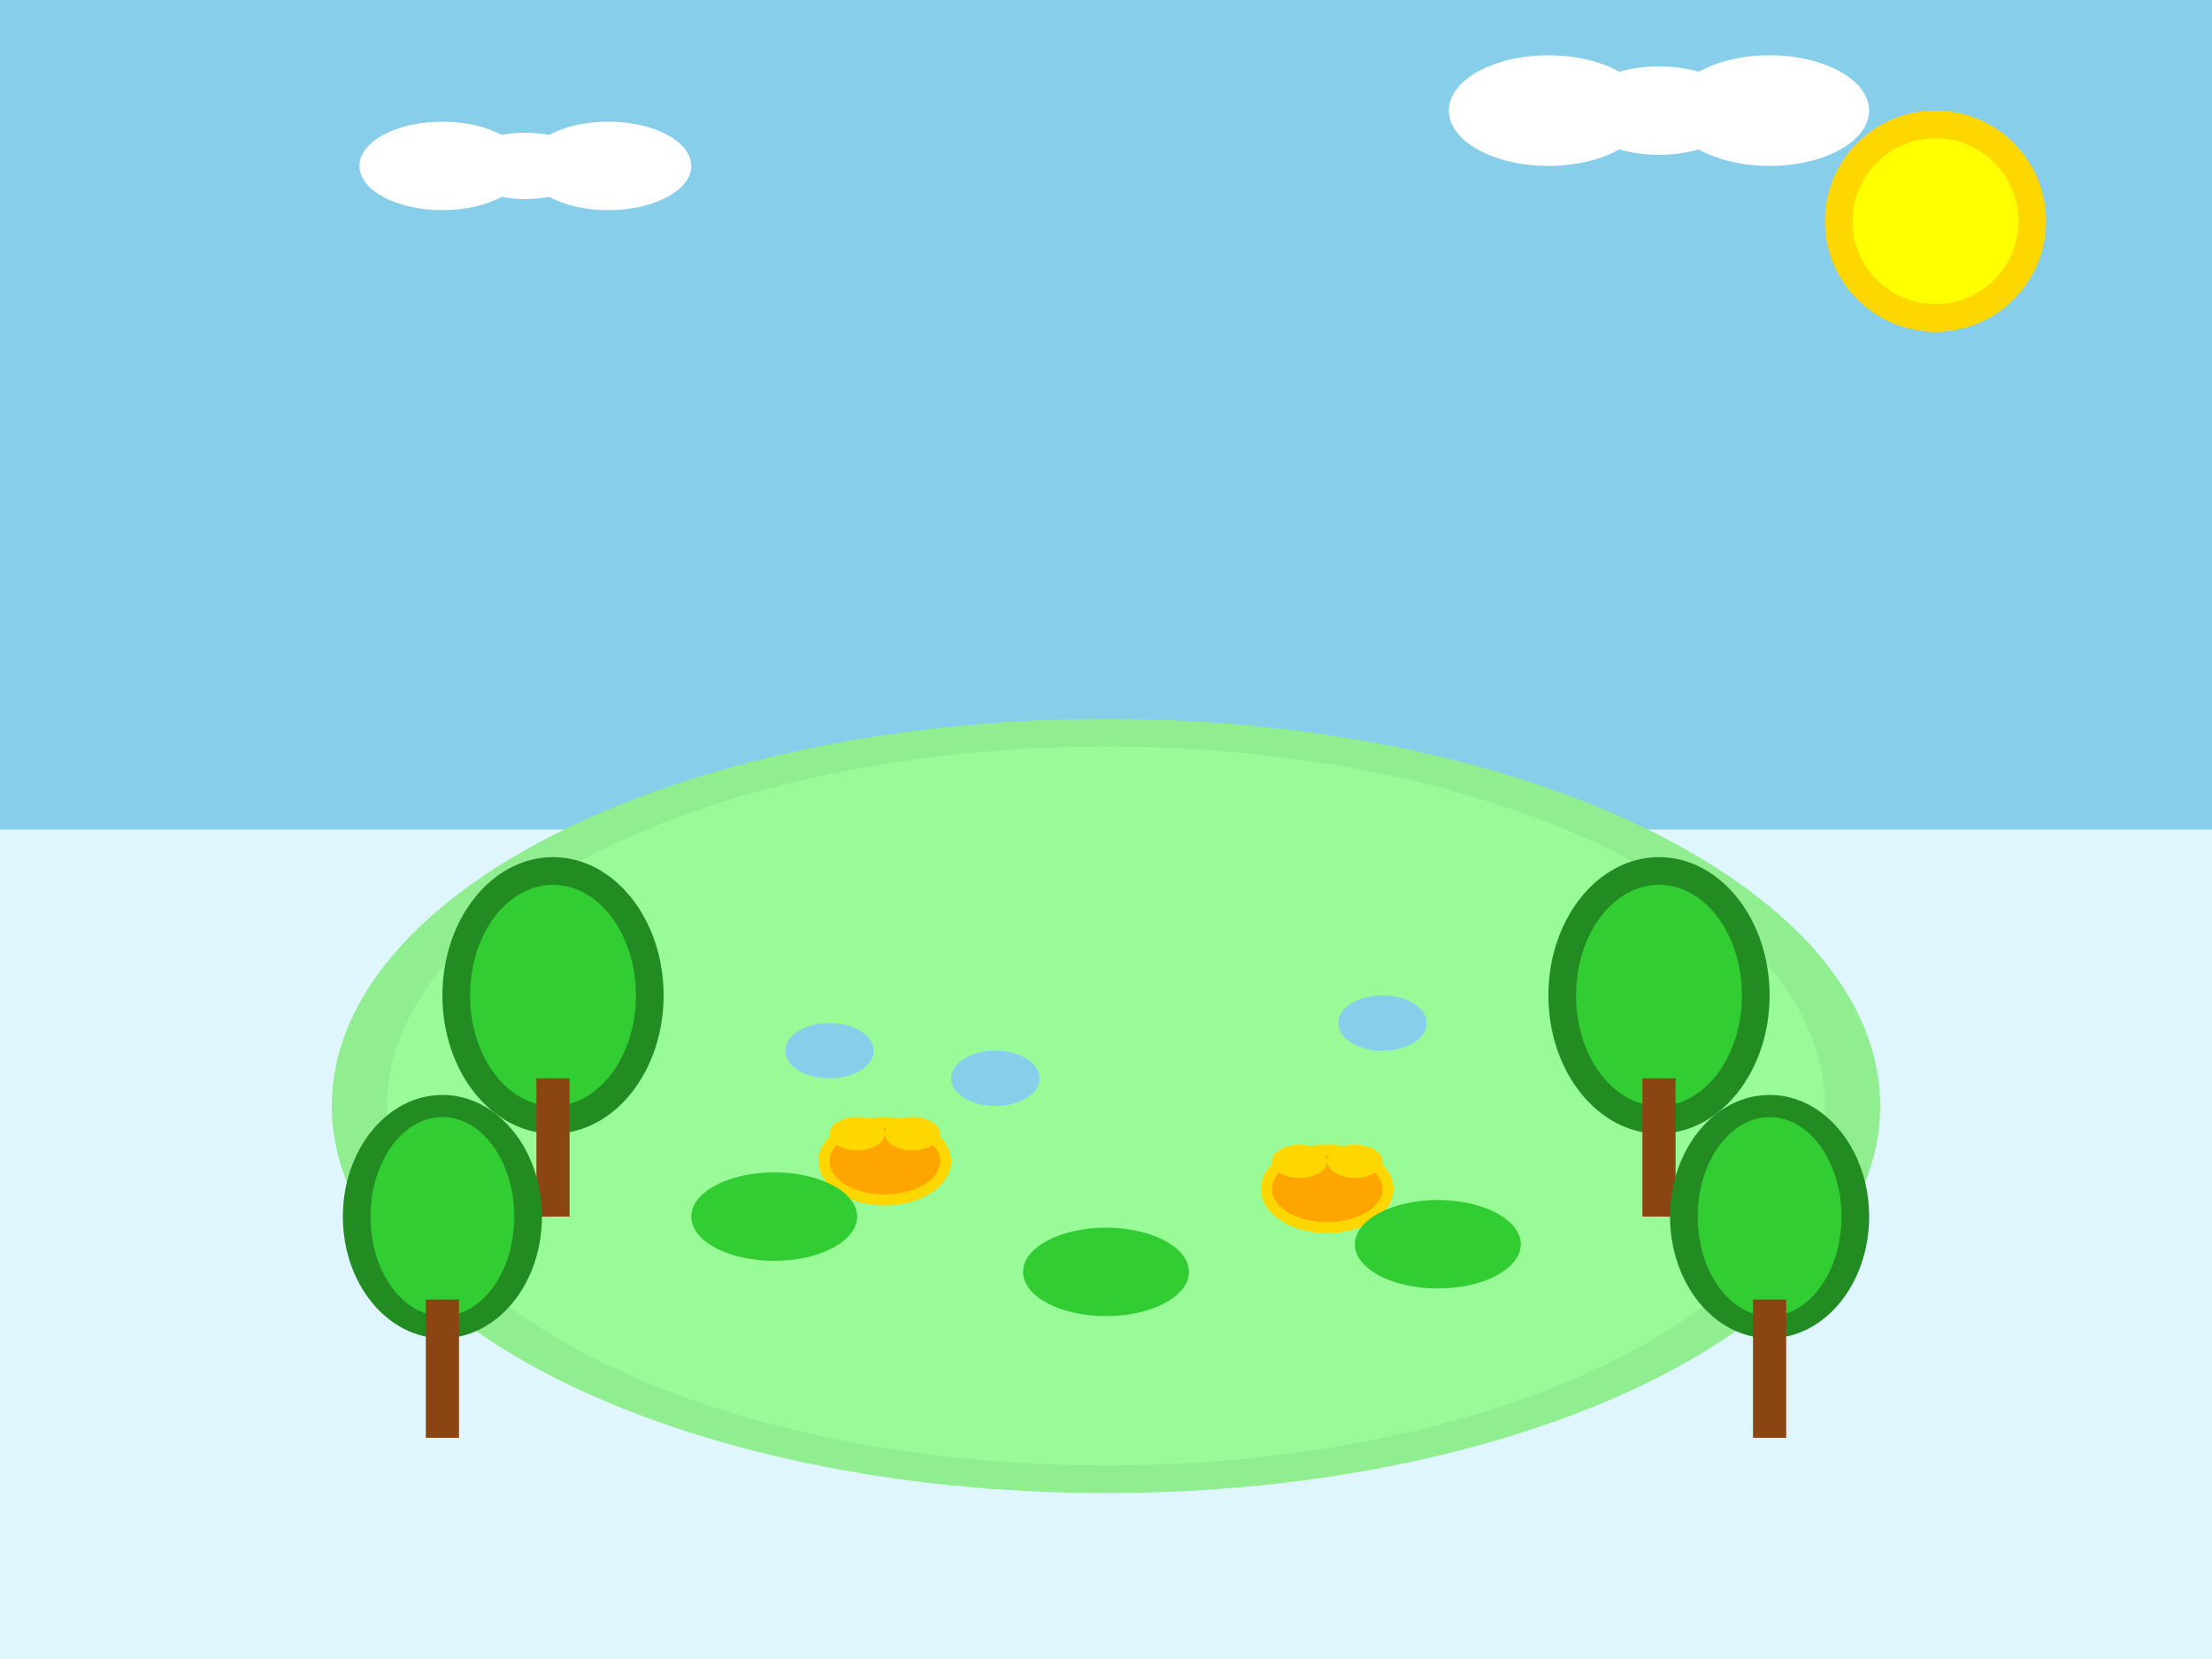
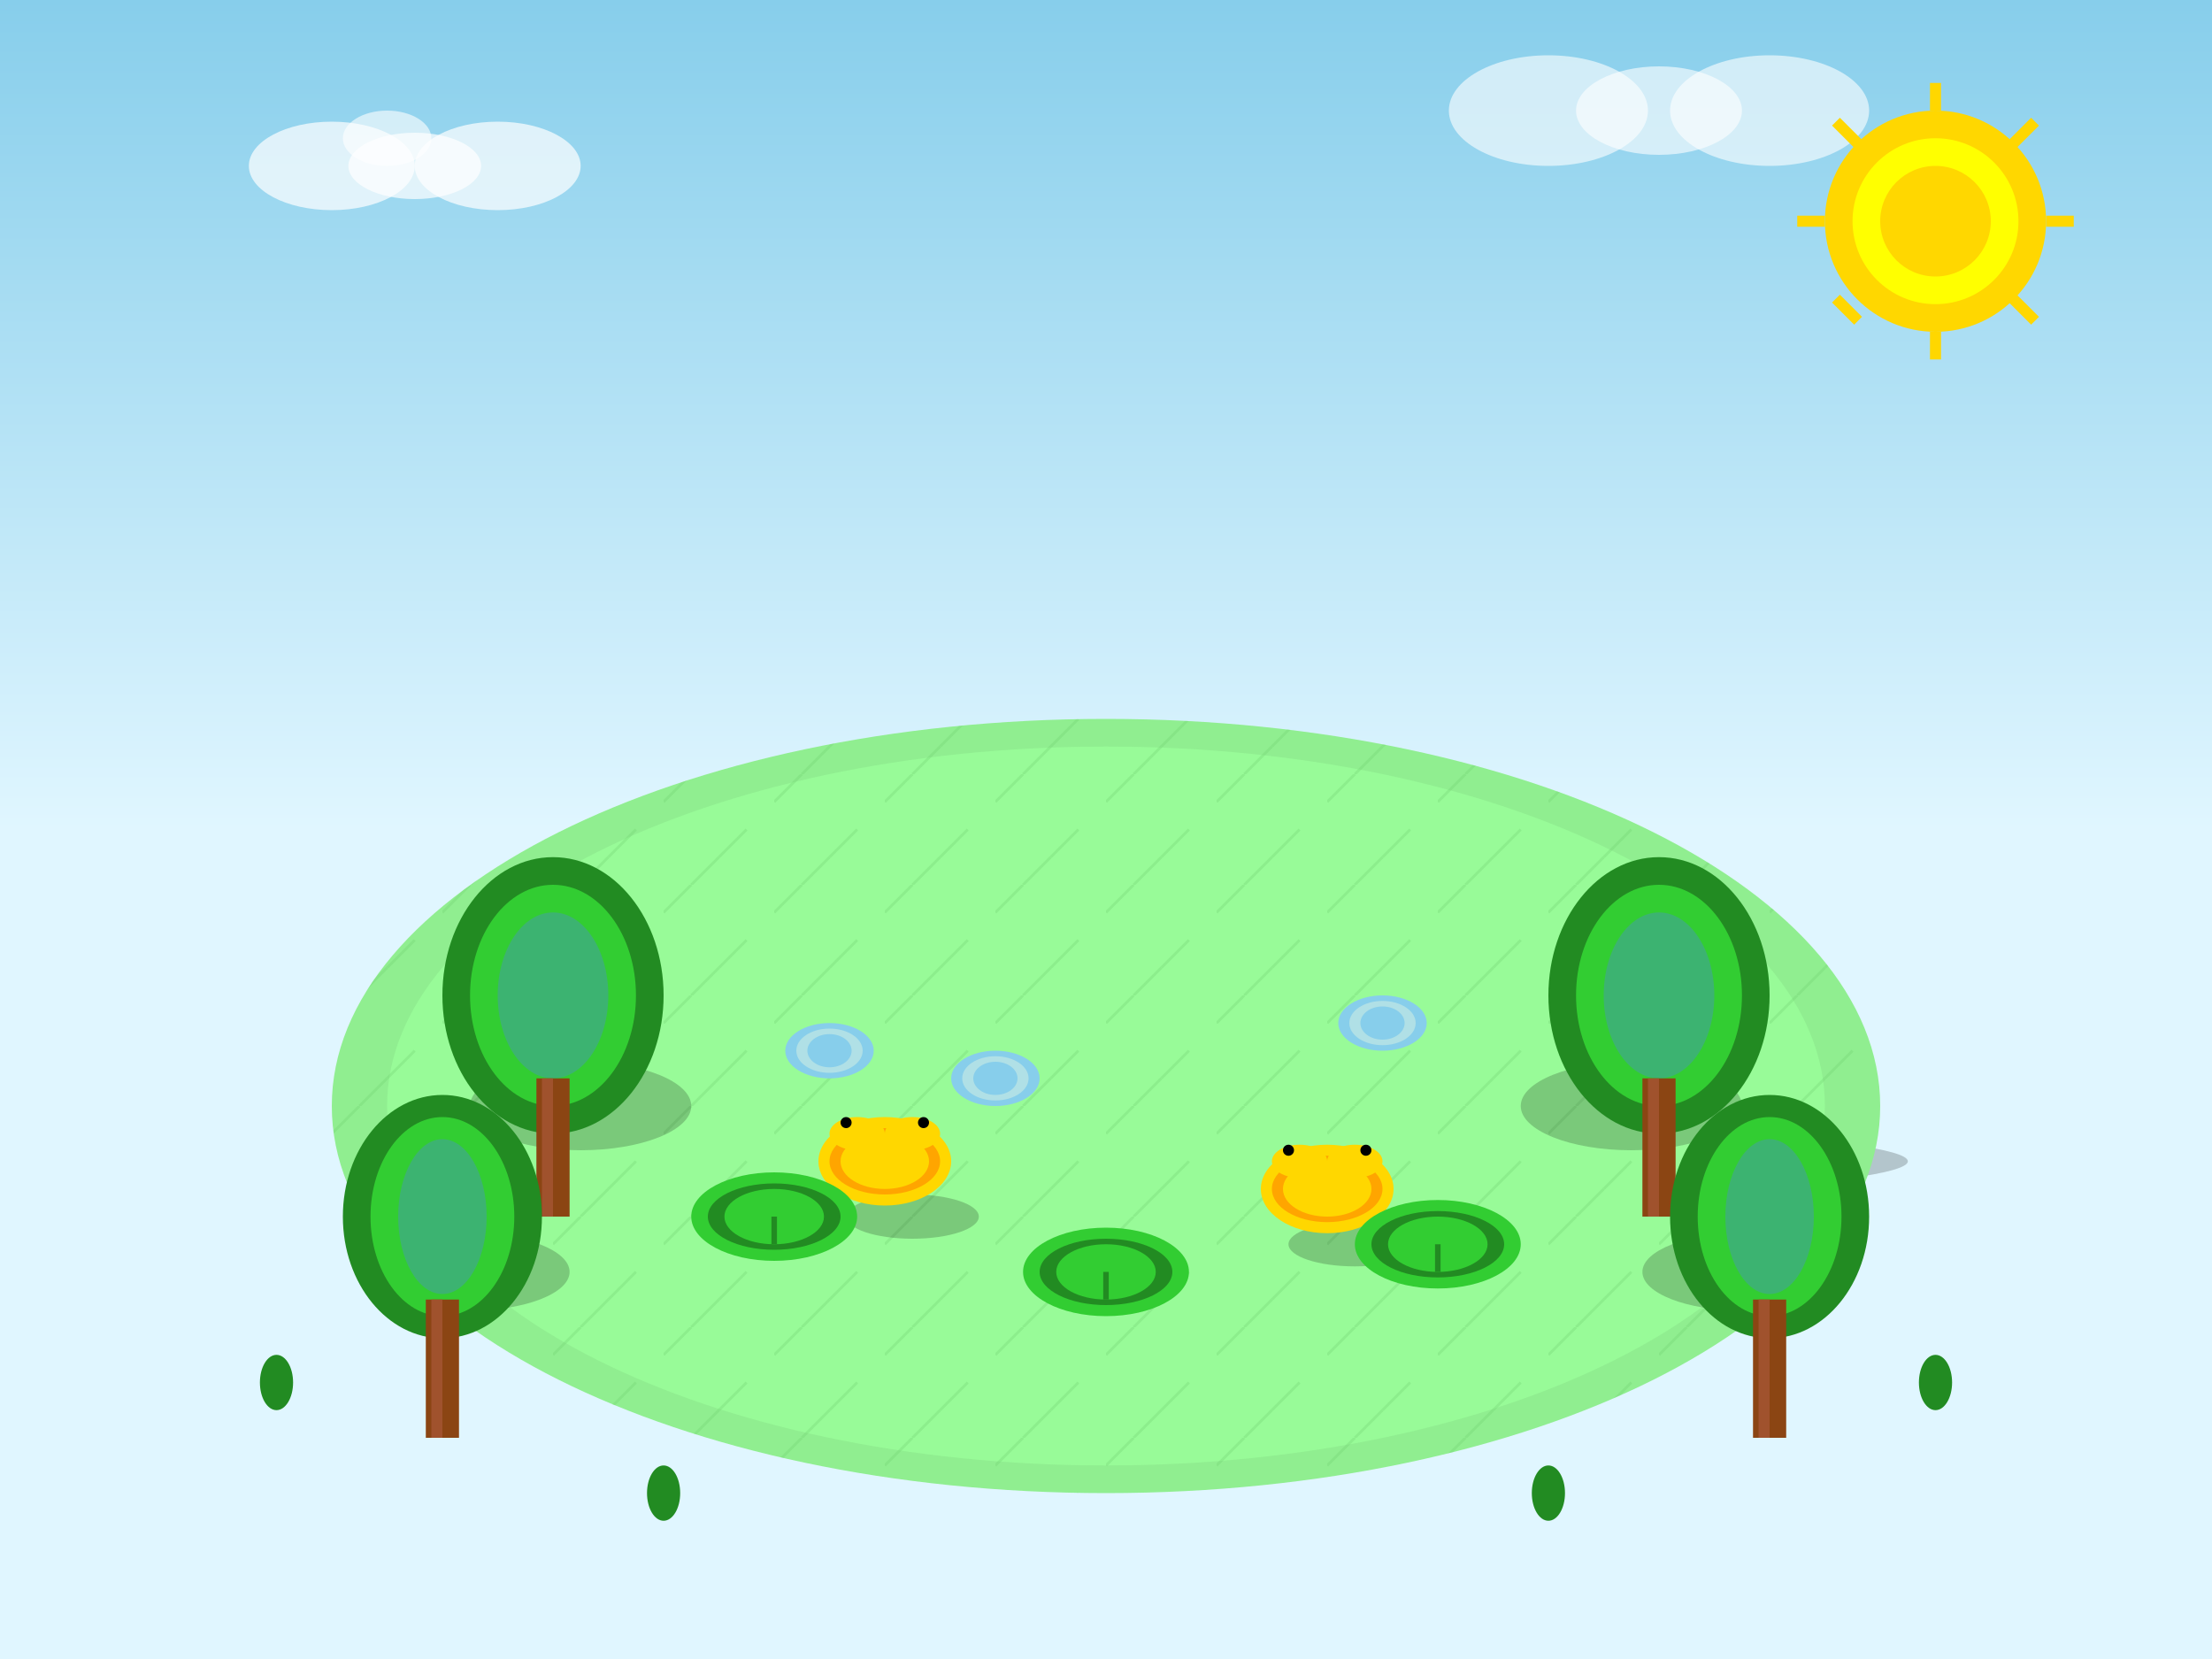
<svg xmlns="http://www.w3.org/2000/svg" width="400" height="300" viewBox="0 0 400 300" fill="none">
  <rect width="400" height="300" fill="#E0F6FF" />
-   <rect x="0" y="0" width="400" height="150" fill="#87CEEB" />
+   <rect x="0" y="0" width="400" height="150" fill="url(#skyGradient)" />
+   <ellipse cx="60" cy="30" rx="15" ry="8" fill="#FFFFFF" opacity="0.7" />
+   <ellipse cx="75" cy="30" rx="12" ry="6" fill="#FFFFFF" opacity="0.7" />
+   <ellipse cx="90" cy="30" rx="15" ry="8" fill="#FFFFFF" opacity="0.7" />
+   <ellipse cx="70" cy="25" rx="8" ry="5" fill="#FFFFFF" opacity="0.6" />
+   <ellipse cx="280" cy="20" rx="18" ry="10" fill="#FFFFFF" opacity="0.6" />
+   <ellipse cx="300" cy="20" rx="15" ry="8" fill="#FFFFFF" opacity="0.6" />
+   <ellipse cx="320" cy="20" rx="18" ry="10" fill="#FFFFFF" opacity="0.6" />
+   <ellipse cx="205" cy="210" rx="120" ry="15" fill="#000000" opacity="0.2" />
  <ellipse cx="200" cy="200" rx="120" ry="60" fill="#4682B4" />
  <ellipse cx="200" cy="200" rx="100" ry="50" fill="#5F9EA0" />
  <ellipse cx="200" cy="200" rx="80" ry="40" fill="#87CEEB" />
+   <ellipse cx="200" cy="200" rx="120" ry="60" fill="url(#waterTexture)" opacity="0.3" />
  <ellipse cx="200" cy="200" rx="60" ry="30" fill="#B0E0E6" />
  <ellipse cx="200" cy="200" rx="40" ry="20" fill="#E0F6FF" />
+   <ellipse cx="200" cy="200" rx="20" ry="10" fill="#FFFFFF" opacity="0.6" />
+   <ellipse cx="205" cy="210" rx="140" ry="8" fill="#000000" opacity="0.2" />
  <ellipse cx="200" cy="200" rx="140" ry="70" fill="#90EE90" />
  <ellipse cx="200" cy="200" rx="130" ry="65" fill="#98FB98" />
+   <ellipse cx="200" cy="200" rx="140" ry="70" fill="url(#grassTexture)" opacity="0.3" />
+   <ellipse cx="105" cy="200" rx="20" ry="8" fill="#000000" opacity="0.2" />
+   <ellipse cx="295" cy="200" rx="20" ry="8" fill="#000000" opacity="0.2" />
+   <ellipse cx="85" cy="230" rx="18" ry="7" fill="#000000" opacity="0.2" />
+   <ellipse cx="315" cy="230" rx="18" ry="7" fill="#000000" opacity="0.2" />
  <ellipse cx="100" cy="180" rx="20" ry="25" fill="#228B22" />
  <ellipse cx="100" cy="180" rx="15" ry="20" fill="#32CD32" />
+   <ellipse cx="100" cy="180" rx="10" ry="15" fill="#3CB371" />
  <rect x="97" y="195" width="6" height="25" fill="#8B4513" />
+   <rect x="98" y="195" width="2" height="25" fill="#A0522D" />
  <ellipse cx="300" cy="180" rx="20" ry="25" fill="#228B22" />
  <ellipse cx="300" cy="180" rx="15" ry="20" fill="#32CD32" />
+   <ellipse cx="300" cy="180" rx="10" ry="15" fill="#3CB371" />
  <rect x="297" y="195" width="6" height="25" fill="#8B4513" />
+   <rect x="298" y="195" width="2" height="25" fill="#A0522D" />
  <ellipse cx="80" cy="220" rx="18" ry="22" fill="#228B22" />
  <ellipse cx="80" cy="220" rx="13" ry="18" fill="#32CD32" />
+   <ellipse cx="80" cy="220" rx="8" ry="14" fill="#3CB371" />
  <rect x="77" y="235" width="6" height="25" fill="#8B4513" />
+   <rect x="78" y="235" width="2" height="25" fill="#A0522D" />
  <ellipse cx="320" cy="220" rx="18" ry="22" fill="#228B22" />
  <ellipse cx="320" cy="220" rx="13" ry="18" fill="#32CD32" />
+   <ellipse cx="320" cy="220" rx="8" ry="14" fill="#3CB371" />
  <rect x="317" y="235" width="6" height="25" fill="#8B4513" />
+   <rect x="318" y="235" width="2" height="25" fill="#A0522D" />
  <ellipse cx="150" cy="190" rx="8" ry="5" fill="#87CEEB" />
+   <ellipse cx="150" cy="190" rx="6" ry="4" fill="#B0E0E6" />
+   <ellipse cx="150" cy="190" rx="4" ry="3" fill="#87CEEB" />
  <ellipse cx="250" cy="185" rx="8" ry="5" fill="#87CEEB" />
+   <ellipse cx="250" cy="185" rx="6" ry="4" fill="#B0E0E6" />
+   <ellipse cx="250" cy="185" rx="4" ry="3" fill="#87CEEB" />
  <ellipse cx="180" cy="195" rx="8" ry="5" fill="#87CEEB" />
+   <ellipse cx="180" cy="195" rx="6" ry="4" fill="#B0E0E6" />
+   <ellipse cx="180" cy="195" rx="4" ry="3" fill="#87CEEB" />
+   <ellipse cx="165" cy="220" rx="12" ry="4" fill="#000000" opacity="0.2" />
+   <ellipse cx="245" cy="225" rx="12" ry="4" fill="#000000" opacity="0.2" />
  <ellipse cx="160" cy="210" rx="12" ry="8" fill="#FFD700" />
  <ellipse cx="160" cy="210" rx="10" ry="6" fill="#FFA500" />
+   <ellipse cx="160" cy="210" rx="8" ry="5" fill="#FFD700" />
  <ellipse cx="155" cy="205" rx="5" ry="3" fill="#FFD700" />
  <ellipse cx="165" cy="205" rx="5" ry="3" fill="#FFD700" />
+   <circle cx="153" cy="203" r="1" fill="#000" />
+   <circle cx="167" cy="203" r="1" fill="#000" />
  <ellipse cx="240" cy="215" rx="12" ry="8" fill="#FFD700" />
  <ellipse cx="240" cy="215" rx="10" ry="6" fill="#FFA500" />
+   <ellipse cx="240" cy="215" rx="8" ry="5" fill="#FFD700" />
  <ellipse cx="235" cy="210" rx="5" ry="3" fill="#FFD700" />
  <ellipse cx="245" cy="210" rx="5" ry="3" fill="#FFD700" />
+   <circle cx="233" cy="208" r="1" fill="#000" />
+   <circle cx="247" cy="208" r="1" fill="#000" />
  <ellipse cx="140" cy="220" rx="15" ry="8" fill="#32CD32" />
+   <ellipse cx="140" cy="220" rx="12" ry="6" fill="#228B22" />
+   <ellipse cx="140" cy="220" rx="9" ry="5" fill="#32CD32" />
+   <line x1="140" y1="220" x2="140" y2="225" stroke="#228B22" stroke-width="1" />
  <ellipse cx="260" cy="225" rx="15" ry="8" fill="#32CD32" />
+   <ellipse cx="260" cy="225" rx="12" ry="6" fill="#228B22" />
+   <ellipse cx="260" cy="225" rx="9" ry="5" fill="#32CD32" />
+   <line x1="260" y1="225" x2="260" y2="230" stroke="#228B22" stroke-width="1" />
  <ellipse cx="200" cy="230" rx="15" ry="8" fill="#32CD32" />
+   <ellipse cx="200" cy="230" rx="12" ry="6" fill="#228B22" />
+   <ellipse cx="200" cy="230" rx="9" ry="5" fill="#32CD32" />
+   <line x1="200" y1="230" x2="200" y2="235" stroke="#228B22" stroke-width="1" />
+   <ellipse cx="50" cy="250" rx="3" ry="5" fill="#228B22" />
+   <ellipse cx="350" cy="250" rx="3" ry="5" fill="#228B22" />
+   <ellipse cx="120" cy="270" rx="3" ry="5" fill="#228B22" />
+   <ellipse cx="280" cy="270" rx="3" ry="5" fill="#228B22" />
  <circle cx="350" cy="40" r="20" fill="#FFD700" />
  <circle cx="350" cy="40" r="15" fill="#FFFF00" />
-   <ellipse cx="80" cy="30" rx="15" ry="8" fill="white" />
-   <ellipse cx="95" cy="30" rx="12" ry="6" fill="white" />
-   <ellipse cx="110" cy="30" rx="15" ry="8" fill="white" />
-   <ellipse cx="280" cy="20" rx="18" ry="10" fill="white" />
-   <ellipse cx="300" cy="20" rx="15" ry="8" fill="white" />
-   <ellipse cx="320" cy="20" rx="18" ry="10" fill="white" />
+   <circle cx="350" cy="40" r="10" fill="#FFD700" />
+   <line x1="350" y1="15" x2="350" y2="20" stroke="#FFD700" stroke-width="2" />
+   <line x1="350" y1="60" x2="350" y2="65" stroke="#FFD700" stroke-width="2" />
+   <line x1="325" y1="40" x2="330" y2="40" stroke="#FFD700" stroke-width="2" />
+   <line x1="370" y1="40" x2="375" y2="40" stroke="#FFD700" stroke-width="2" />
+   <line x1="332" y1="22" x2="336" y2="26" stroke="#FFD700" stroke-width="2" />
+   <line x1="364" y1="54" x2="368" y2="58" stroke="#FFD700" stroke-width="2" />
+   <line x1="364" y1="26" x2="368" y2="22" stroke="#FFD700" stroke-width="2" />
+   <line x1="332" y1="54" x2="336" y2="58" stroke="#FFD700" stroke-width="2" />
+   <defs>
+     <linearGradient id="skyGradient" x1="0%" y1="0%" x2="0%" y2="100%">
+       <stop offset="0%" style="stop-color:#87CEEB;stop-opacity:1" />
+       <stop offset="100%" style="stop-color:#E0F6FF;stop-opacity:1" />
+     </linearGradient>
+     <pattern id="waterTexture" x="0" y="0" width="20" height="20" patternUnits="userSpaceOnUse">
+       <ellipse cx="5" cy="5" rx="2" ry="1" fill="#B0E0E6" opacity="0.3" />
+       <ellipse cx="15" cy="15" rx="2" ry="1" fill="#B0E0E6" opacity="0.3" />
+       <ellipse cx="10" cy="10" rx="1" ry="0.5" fill="#E0F6FF" opacity="0.4" />
+     </pattern>
+     <pattern id="grassTexture" x="0" y="0" width="20" height="20" patternUnits="userSpaceOnUse">
+       <line x1="0" y1="5" x2="5" y2="0" stroke="#70D070" stroke-width="0.5" />
+       <line x1="10" y1="15" x2="15" y2="10" stroke="#70D070" stroke-width="0.5" />
+       <line x1="5" y1="20" x2="10" y2="15" stroke="#70D070" stroke-width="0.5" />
+     </pattern>
+   </defs>
</svg>
